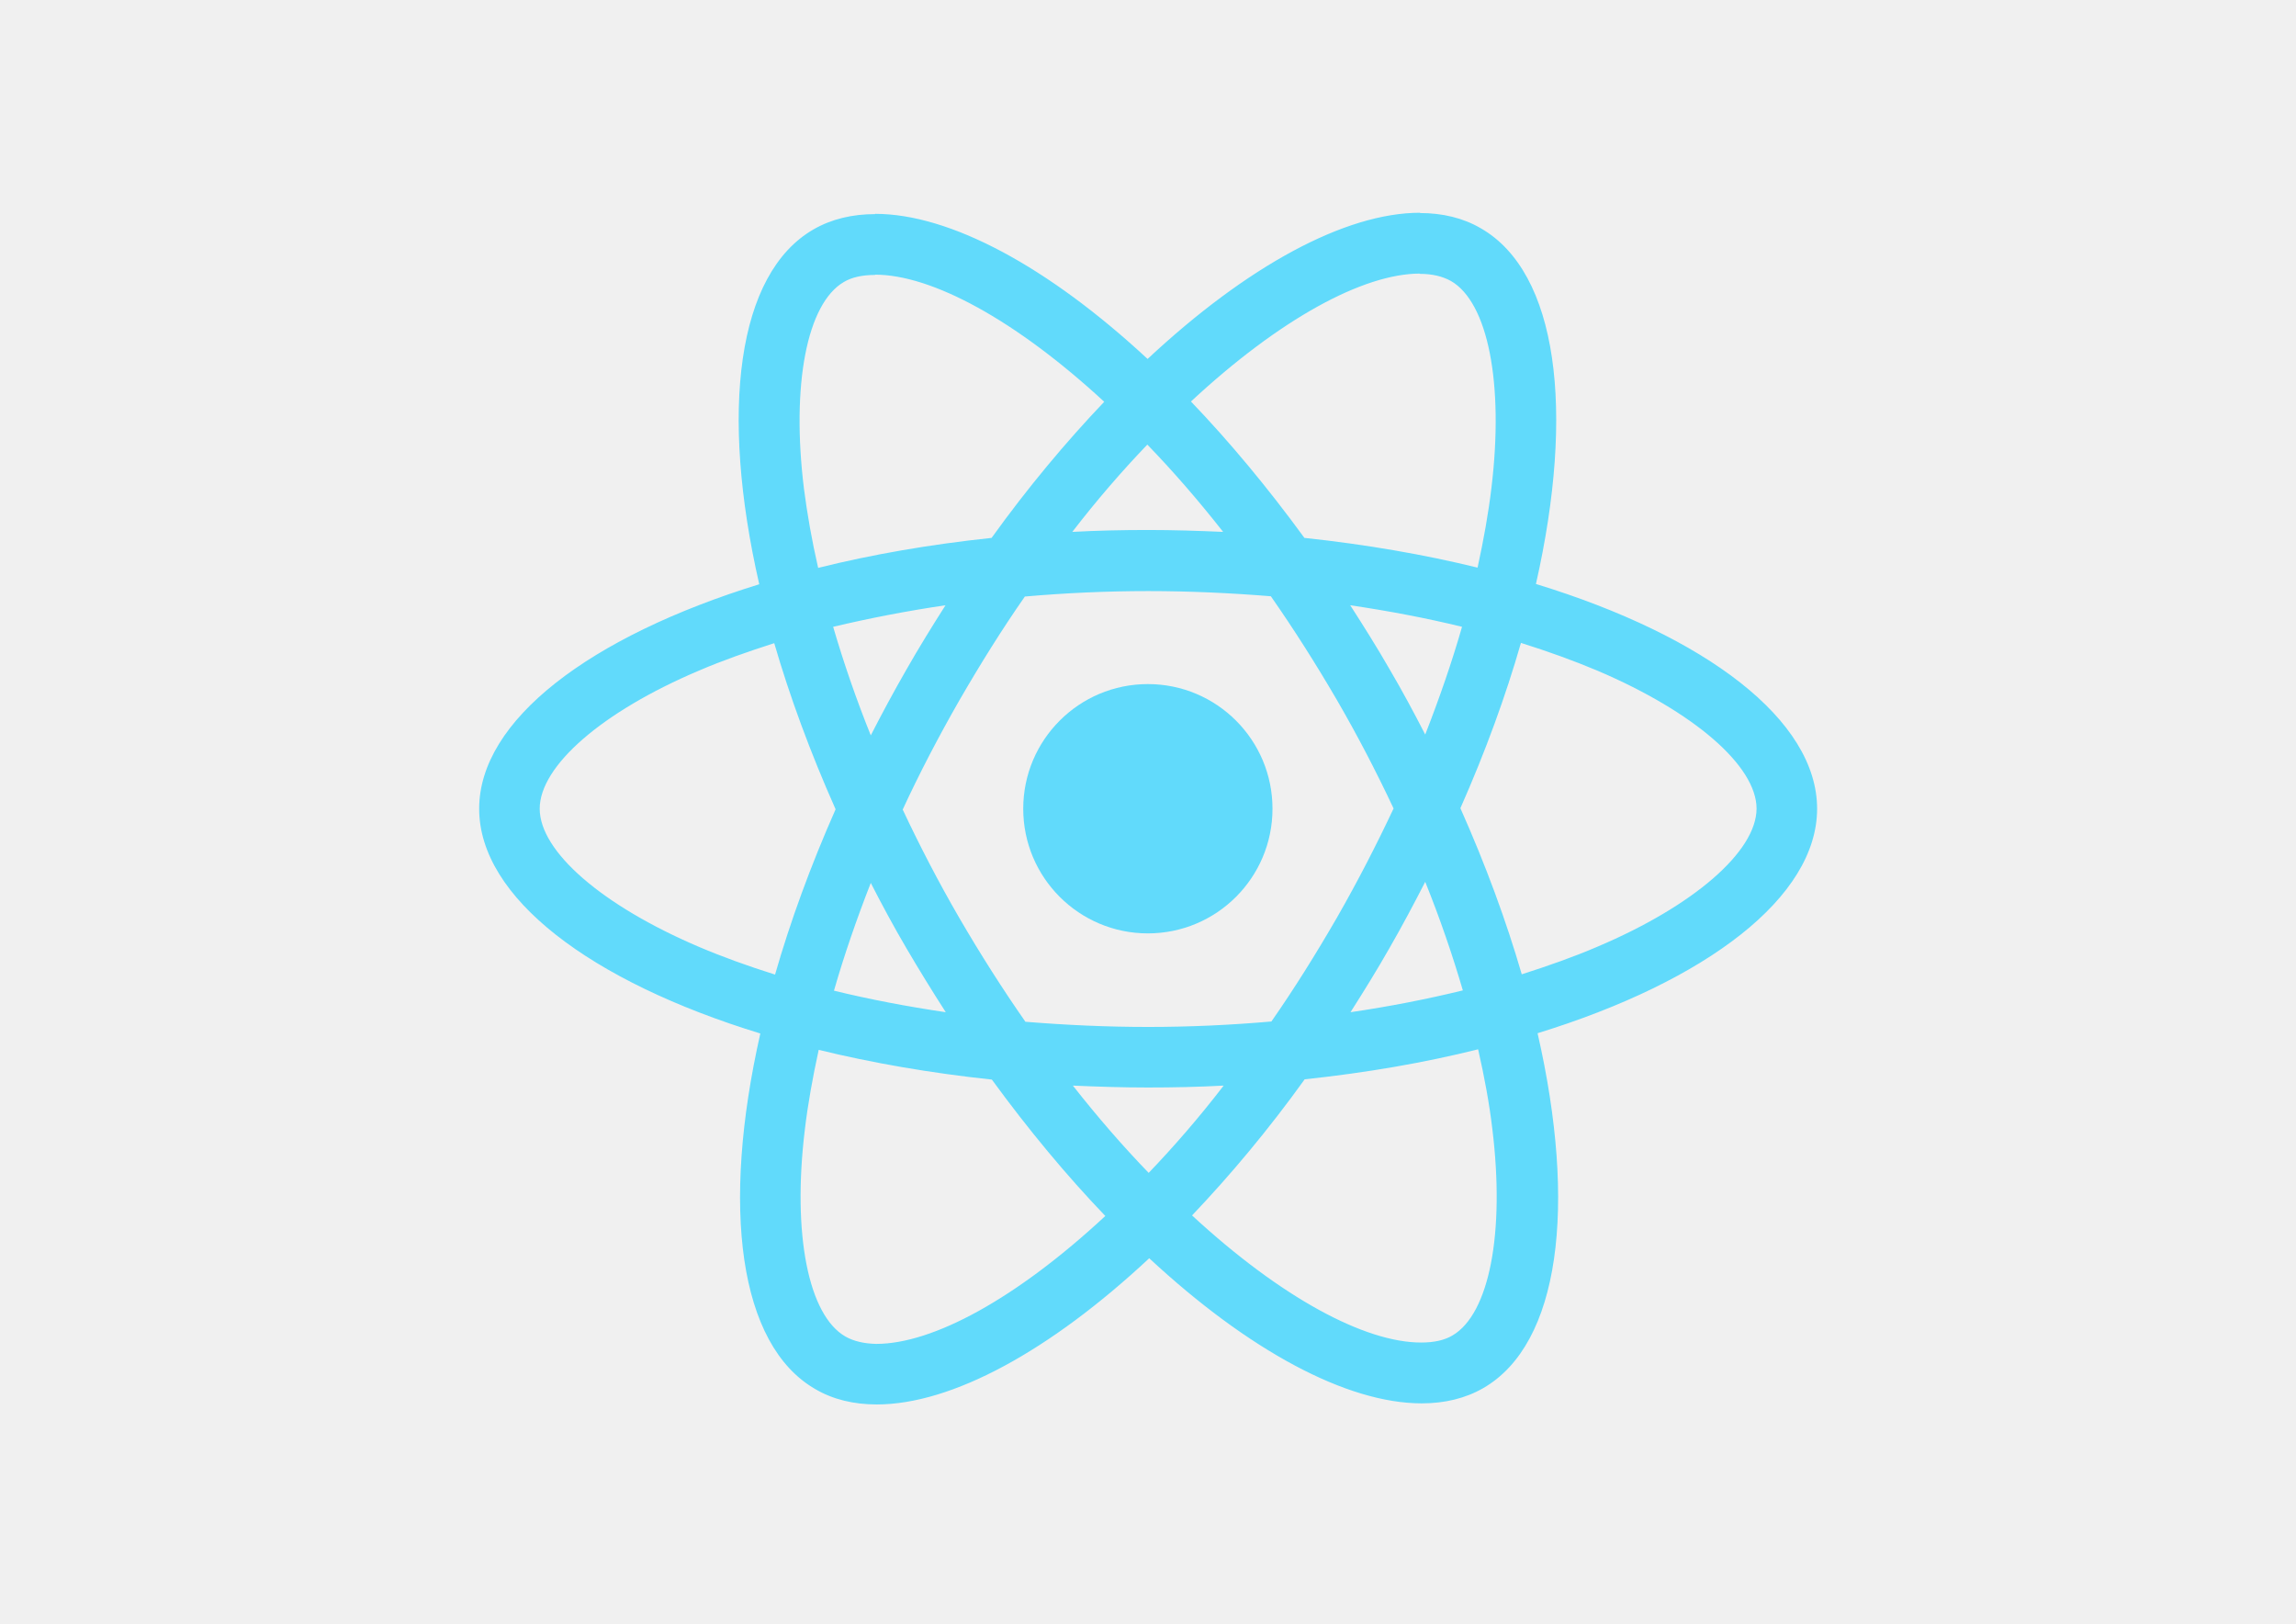
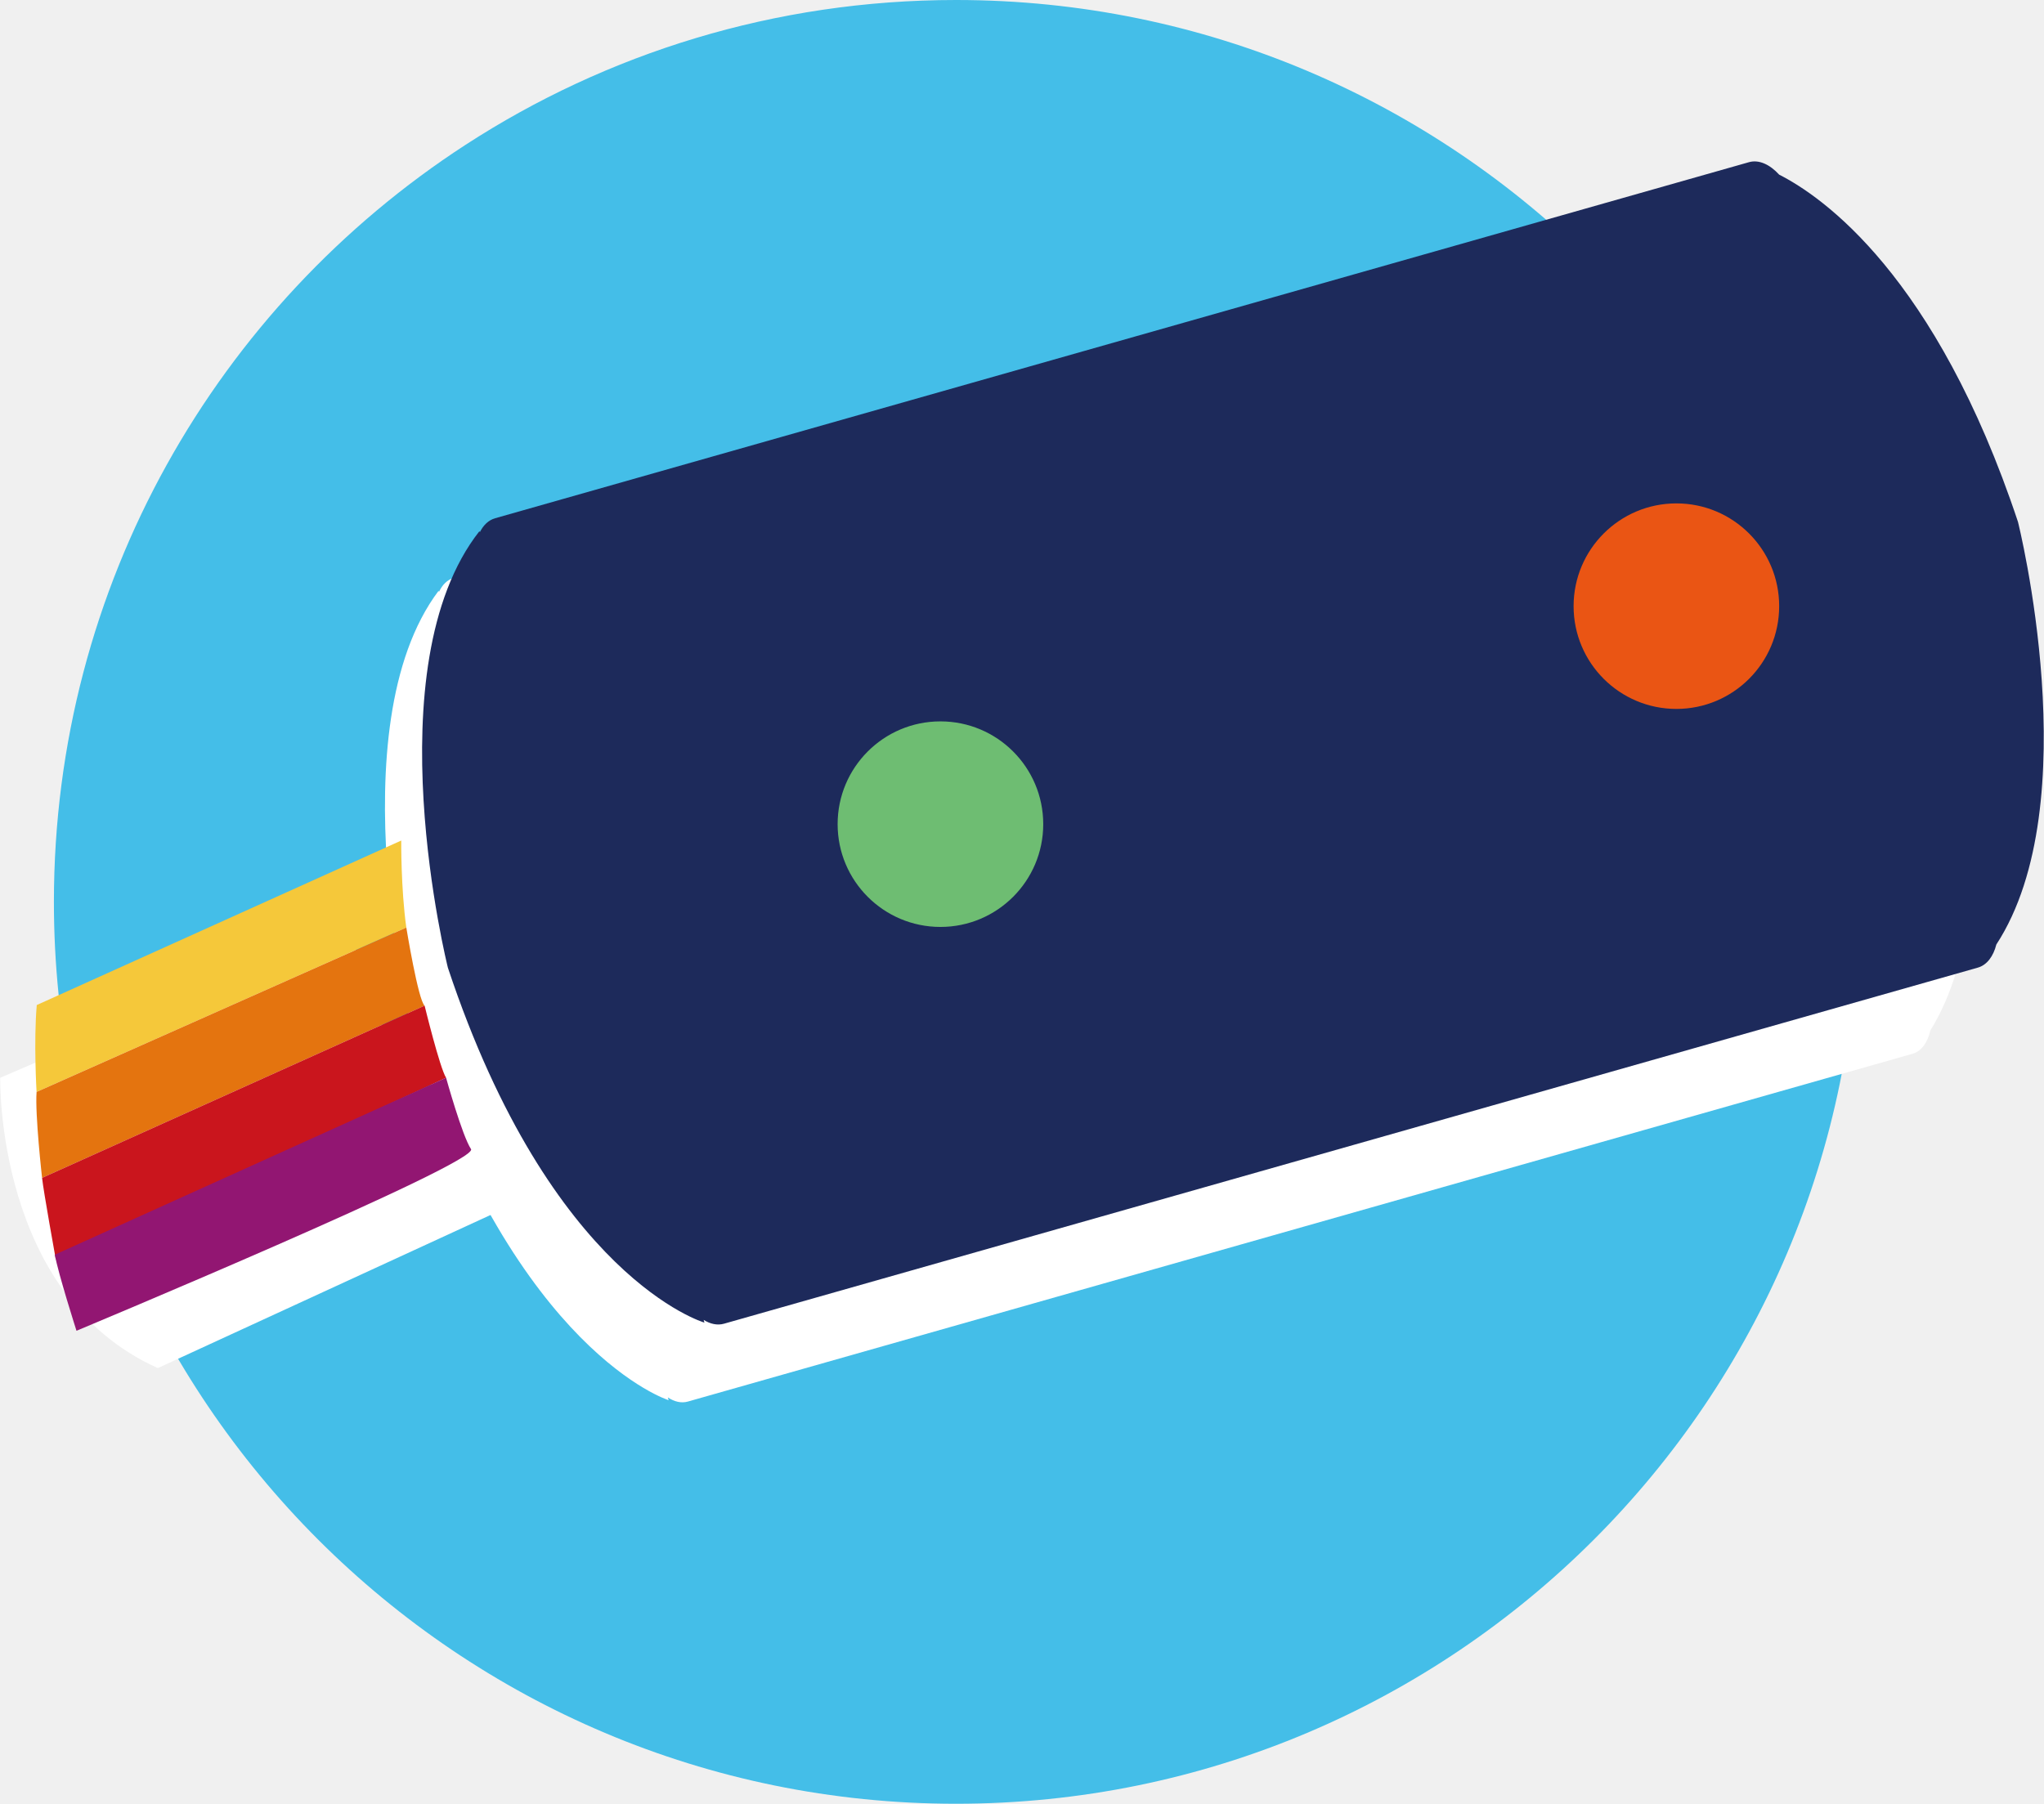
- <svg xmlns="http://www.w3.org/2000/svg" viewBox="0 0 841.9 595.3">
-   <g fill="#61DAFB">
-     <path d="M666.3 296.5c0-32.5-40.7-63.3-103.1-82.4 14.4-63.6 8-114.2-20.2-130.4-6.5-3.8-14.1-5.6-22.4-5.6v22.3c4.6 0 8.3.9 11.4 2.6 13.6 7.8 19.5 37.5 14.9 75.7-1.1 9.4-2.9 19.3-5.1 29.4-19.6-4.8-41-8.5-63.5-10.9-13.5-18.5-27.5-35.3-41.6-50 32.6-30.3 63.2-46.9 84-46.9V78c-27.5 0-63.5 19.6-99.9 53.6-36.4-33.8-72.4-53.2-99.9-53.2v22.3c20.7 0 51.4 16.5 84 46.6-14 14.7-28 31.4-41.3 49.9-22.6 2.4-44 6.1-63.6 11-2.3-10-4-19.7-5.2-29-4.7-38.2 1.1-67.9 14.6-75.8 3-1.8 6.9-2.6 11.5-2.6V78.5c-8.4 0-16 1.8-22.6 5.6-28.1 16.2-34.4 66.7-19.9 130.1-62.2 19.2-102.7 49.9-102.7 82.3 0 32.5 40.7 63.3 103.1 82.4-14.4 63.6-8 114.2 20.2 130.4 6.5 3.8 14.1 5.6 22.5 5.6 27.5 0 63.5-19.6 99.9-53.6 36.4 33.8 72.4 53.2 99.9 53.2 8.4 0 16-1.8 22.6-5.6 28.1-16.2 34.4-66.7 19.9-130.1 62-19.1 102.5-49.9 102.5-82.3zm-130.2-66.7c-3.7 12.9-8.3 26.2-13.5 39.5-4.1-8-8.4-16-13.1-24-4.6-8-9.5-15.8-14.4-23.4 14.2 2.1 27.9 4.7 41 7.9zm-45.8 106.5c-7.8 13.5-15.8 26.3-24.1 38.2-14.9 1.3-30 2-45.2 2-15.1 0-30.2-.7-45-1.9-8.3-11.9-16.4-24.6-24.2-38-7.6-13.1-14.5-26.4-20.8-39.8 6.2-13.4 13.2-26.8 20.7-39.9 7.8-13.5 15.8-26.3 24.1-38.2 14.9-1.3 30-2 45.2-2 15.1 0 30.2.7 45 1.9 8.3 11.9 16.4 24.6 24.2 38 7.6 13.1 14.5 26.4 20.8 39.8-6.3 13.4-13.2 26.8-20.7 39.9zm32.3-13c5.4 13.4 10 26.8 13.8 39.8-13.1 3.2-26.9 5.9-41.2 8 4.9-7.7 9.8-15.6 14.4-23.7 4.6-8 8.9-16.1 13-24.1zM421.2 430c-9.3-9.6-18.6-20.3-27.8-32 9 .4 18.2.7 27.5.7 9.4 0 18.7-.2 27.8-.7-9 11.7-18.3 22.4-27.5 32zm-74.4-58.9c-14.2-2.1-27.9-4.7-41-7.9 3.7-12.9 8.3-26.2 13.5-39.5 4.1 8 8.4 16 13.1 24 4.7 8 9.5 15.8 14.4 23.4zM420.7 163c9.3 9.6 18.6 20.3 27.8 32-9-.4-18.2-.7-27.5-.7-9.4 0-18.7.2-27.8.7 9-11.7 18.3-22.4 27.5-32zm-74 58.9c-4.9 7.7-9.8 15.6-14.4 23.7-4.6 8-8.9 16-13 24-5.4-13.4-10-26.8-13.8-39.8 13.1-3.1 26.9-5.8 41.2-7.9zm-90.5 125.2c-35.4-15.1-58.3-34.9-58.3-50.6 0-15.7 22.9-35.6 58.3-50.6 8.6-3.7 18-7 27.7-10.1 5.7 19.6 13.2 40 22.5 60.9-9.2 20.8-16.6 41.1-22.2 60.6-9.9-3.1-19.3-6.5-28-10.2zM310 490c-13.6-7.8-19.5-37.5-14.9-75.7 1.1-9.4 2.9-19.3 5.1-29.4 19.6 4.8 41 8.5 63.5 10.9 13.5 18.5 27.5 35.3 41.6 50-32.6 30.3-63.2 46.9-84 46.9-4.5-.1-8.3-1-11.3-2.7zm237.2-76.2c4.7 38.2-1.1 67.9-14.6 75.8-3 1.8-6.9 2.6-11.5 2.6-20.7 0-51.4-16.5-84-46.6 14-14.7 28-31.4 41.3-49.9 22.6-2.4 44-6.1 63.6-11 2.3 10.1 4.1 19.8 5.2 29.1zm38.5-66.7c-8.6 3.7-18 7-27.7 10.1-5.7-19.6-13.2-40-22.5-60.9 9.2-20.8 16.6-41.1 22.2-60.6 9.9 3.1 19.3 6.5 28.1 10.2 35.4 15.1 58.3 34.9 58.3 50.6-.1 15.7-23 35.6-58.4 50.6zM320.8 78.4z" />
-     <circle cx="420.9" cy="296.5" r="45.7" />
-     <path d="M520.5 78.1z" />
+ <svg xmlns="http://www.w3.org/2000/svg" version="1.1" x="0px" y="0px" width="1.628in" height="1.437in" viewBox="0 0 156.283 137.978" enable-background="new 0 0 800 600" xml:space="preserve" id="svg26">
+   <defs id="defs30" />
+   <g id="word" transform="translate(-291.8648,-220.2394)" />
+   <g id="g3758" transform="translate(-291.8648,-220.2394)">
+     <g id="g3776">
+       <g id="g3738" clip-path="none" transform="translate(107.4153,-20.97458)">
+         <g id="g3736" transform="translate(-176.0593,8.262713)">
+           <g id="LOGO" transform="translate(90.25424,12.07628)">
+             <g id="g23">
+               <path id="path3" d="m 412.339,289.864 c 0,38.101 -30.888,68.989 -68.99,68.989 -38.102,0 -68.989,-30.888 -68.989,-68.989 0,-24.266 12.527,-45.604 31.467,-57.903 10.8,-7.013 23.685,-11.086 37.521,-11.086 38.103,0 68.991,30.888 68.991,68.989 z" style="fill:#44bee8" />
+               <path id="path5" d="m 419.098,266.766 c -6.379,-19.308 -14.961,-25.544 -18.221,-27.294 -0.701,-0.797 -1.531,-1.21 -2.274,-0.999 l -93.664,26.608 c -0.492,0.138 -0.876,0.524 -1.131,1.073 l -0.026,-0.09 c -7.899,10.494 -1.966,34.018 -1.966,34.018 8.029,24.303 19.556,27.901 19.556,27.901 l -0.06,-0.211 c 0.504,0.332 1.034,0.455 1.526,0.317 l 93.664,-26.606 c 0.683,-0.193 1.152,-0.867 1.363,-1.784 6.777,-10.941 1.233,-32.933 1.233,-32.933 z" style="fill:#ffffff" />
+               <path id="path7" d="m 424.565,260.797 c -6.276,-18.869 -14.958,-24.885 -18.265,-26.563 -0.704,-0.773 -1.544,-1.17 -2.307,-0.953 L 308.1,260.519 c -0.503,0.144 -0.899,0.528 -1.167,1.067 l -0.024,-0.086 c -8.187,10.393 -2.418,33.403 -2.418,33.403 7.9,23.75 19.618,27.145 19.618,27.145 l -0.059,-0.208 c 0.51,0.317 1.049,0.435 1.553,0.293 l 95.89,-27.239 c 0.701,-0.198 1.188,-0.866 1.417,-1.768 7.048,-10.815 1.655,-32.329 1.655,-32.329 z" style="fill:#1d2a5b" />
+               <circle id="circle9" r="7.861" cy="267.243" cx="398.441" style="fill:#ea5514" />
+               <circle id="circle11" r="7.862" cy="283.919" cx="342.158" style="fill:#6ebd72" />
+               <path id="path13" d="m 297.177,291.7 -26.921,11.62 c 0,0 -0.39,16.639 12.053,22.206 l 26.899,-12.381 c 0,0 -11.391,-12.132 -12.031,-21.445 z" style="fill:#ffffff" />
+               <path id="path15" d="m 300.923,285.172 c 0,0 -0.032,3.658 0.388,6.655 l -28.277,12.574 c 0,0 -0.229,-3.839 0.015,-6.646 z" style="fill:#f5c83a" />
+               <path id="path17" d="m 301.311,291.828 c 0,0 0.908,5.561 1.399,5.976 l -29.255,13.175 c 0,0 -0.55,-4.872 -0.42,-6.577 z" style="fill:#e4740f" />
+               <path id="path19" d="m 302.71,297.803 c 0,0 1.16,4.758 1.642,5.515 l -29.85,13.884 c 0,0 -0.94,-5.194 -1.047,-6.224 z" style="fill:#ca151d" />
+               <path id="path21" d="m 304.352,303.318 c 0,0 1.226,4.427 1.906,5.458 0.681,1.034 -30.171,13.896 -30.171,13.896 0,0 -1.399,-4.371 -1.656,-5.819 z" style="fill:#921672" />
+             </g>
+           </g>
+         </g>
+       </g>
+       <g id="g3785" />
+     </g>
  </g>
</svg>
